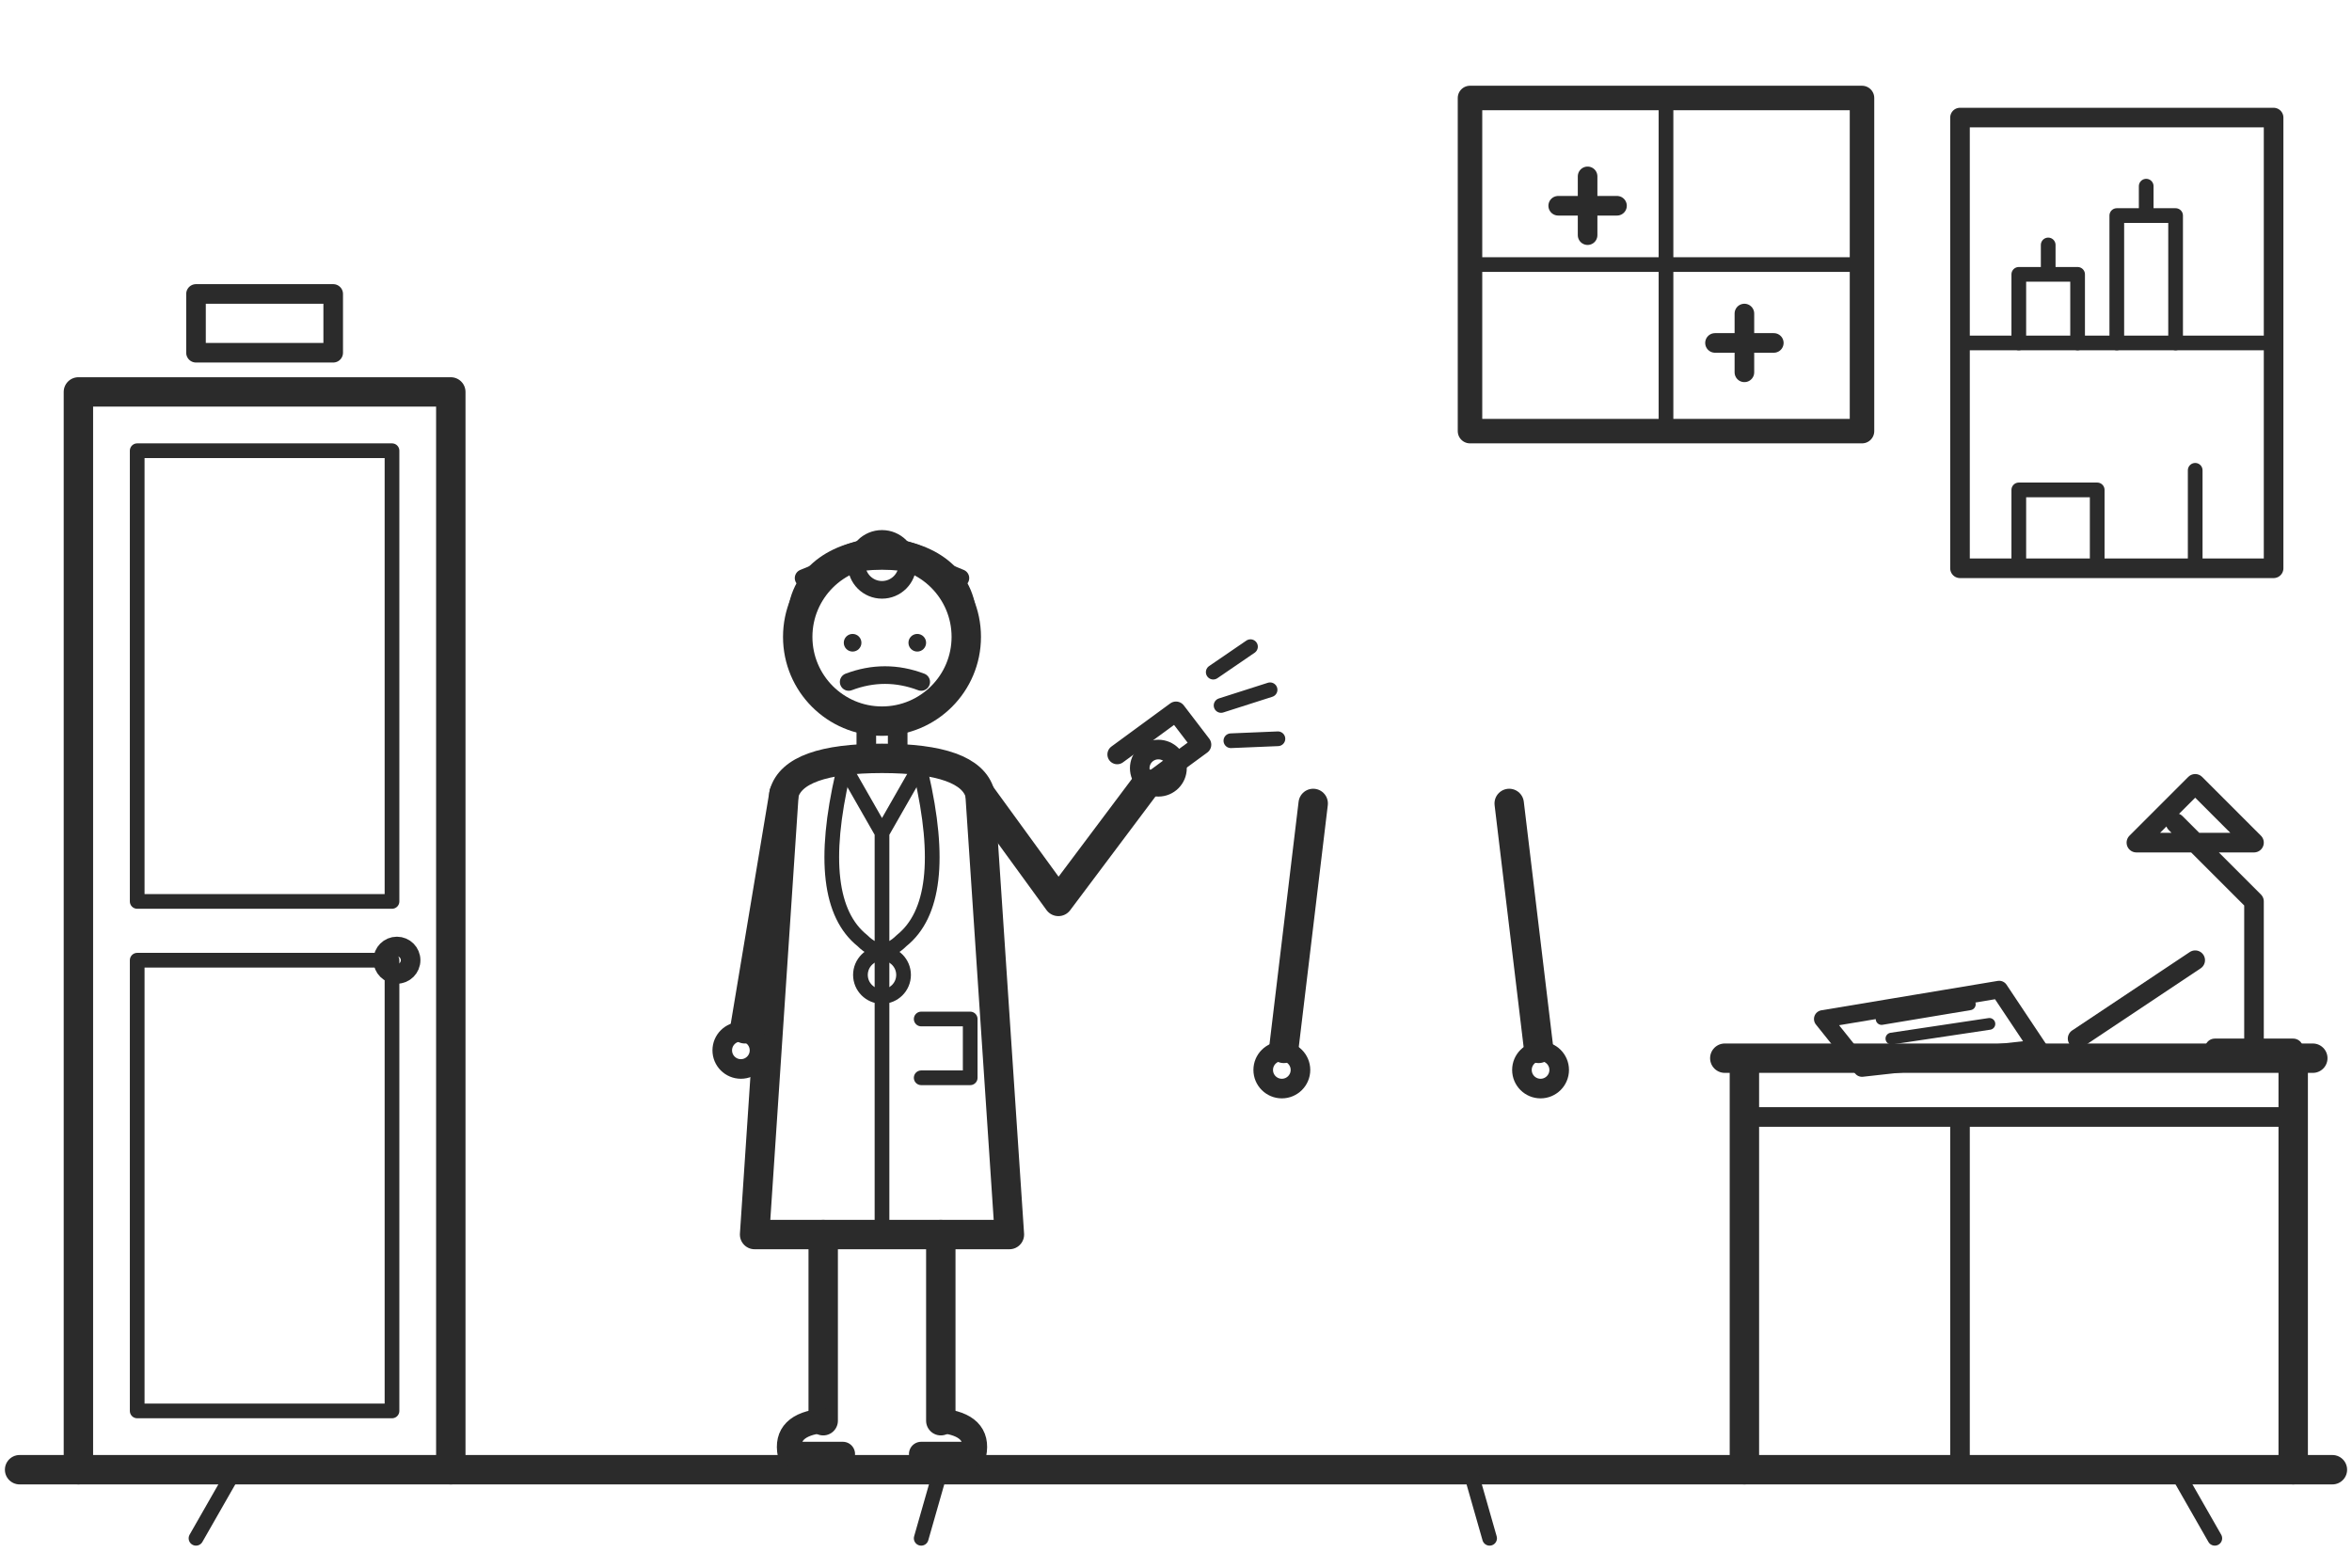
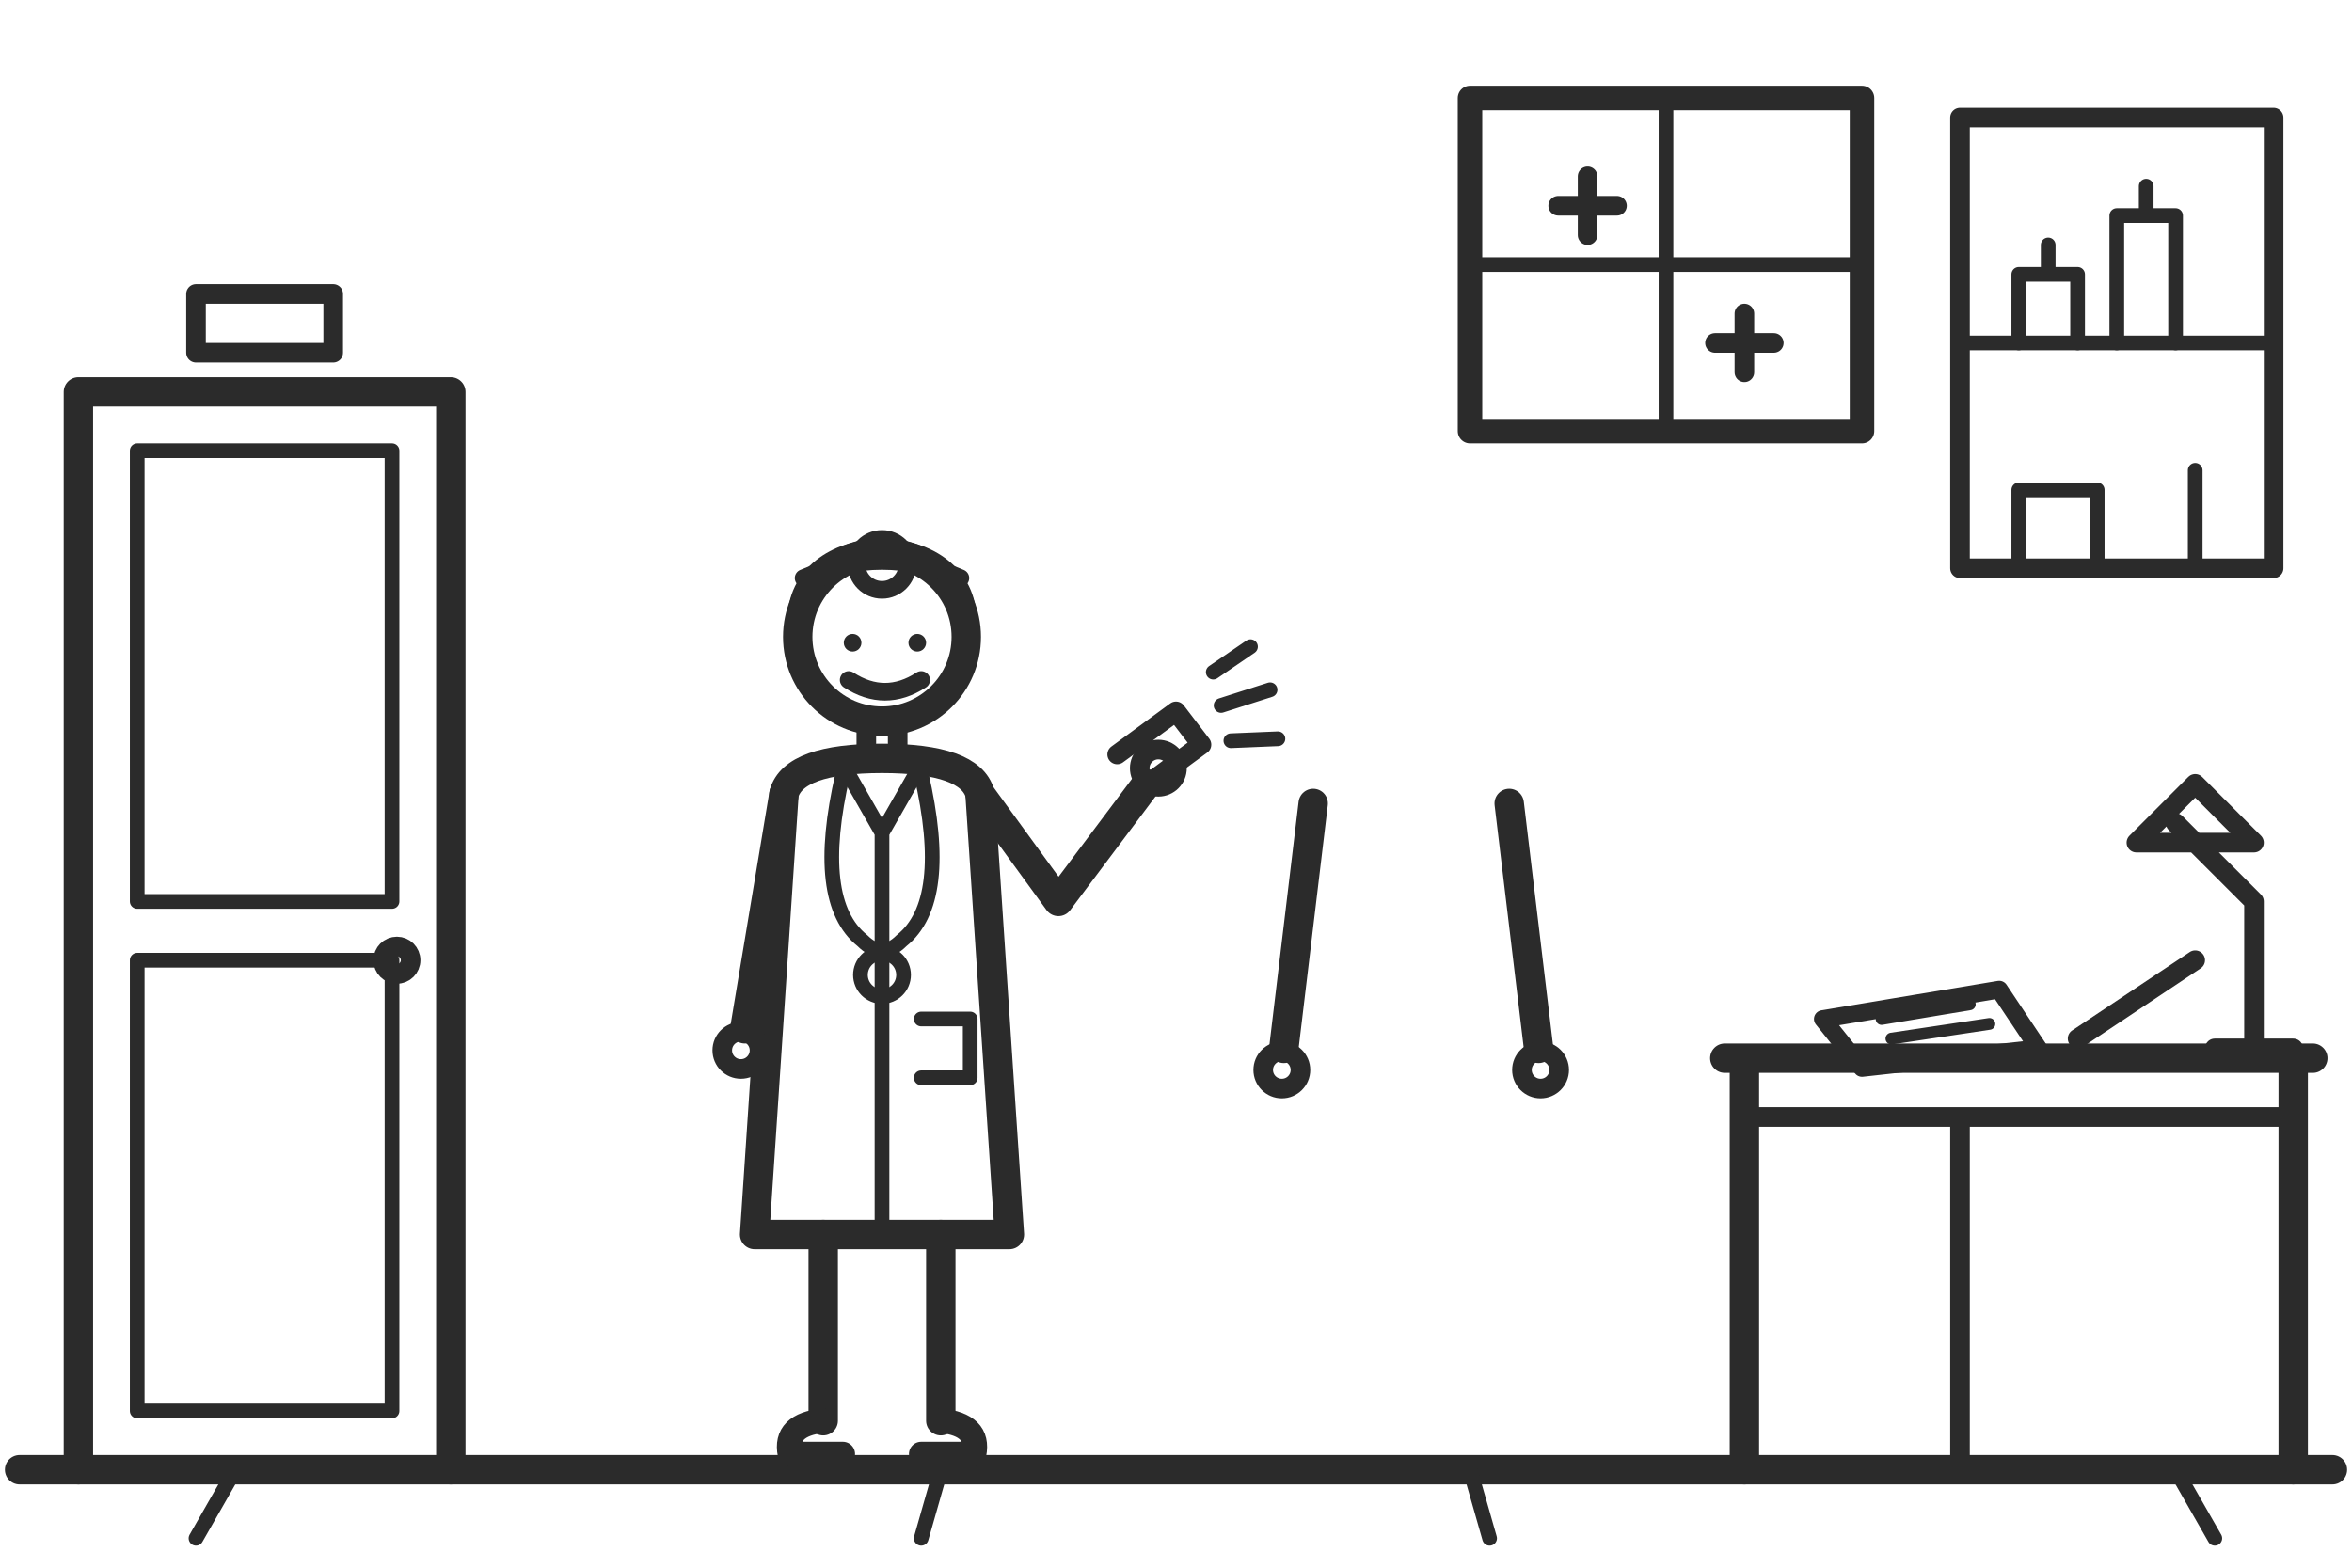
<svg xmlns="http://www.w3.org/2000/svg" viewBox="0 0 240 160">
  <g fill="none" stroke="#2b2b2b" stroke-width="3" stroke-linecap="round" stroke-linejoin="round">
    <path d="M2 150 H238" />
    <path d="M24 150 L20 157 M96 150 L94 157 M150 150 L152 157 M222 150 L226 157" stroke-width="1.5" />
    <path d="M8 150 V40 H46 V150" />
    <path d="M14 46 H40 V92 H14 Z M14 98 H40 V144 H14 Z" stroke-width="1.5" />
    <path d="M20 30 H34 V36 H20 Z" stroke-width="2" />
    <circle cx="40.5" cy="98" r="1.4" stroke-width="2" />
    <path d="M150 10 H190 V44 H150 Z" stroke-width="2.5" />
    <path d="M170 10 V44 M150 27 H190" stroke-width="1.5" />
    <path d="M162 18 V24 M159 21 H165 M178 32 V38 M175 35 H181" stroke-width="2" />
    <path d="M200 12 H232 V58 H200 Z" stroke-width="2" />
    <path d="M200 35 H232" stroke-width="1.5" />
    <path d="M206 35 V28 H212 V35 M209 28 V25 M216 35 V22 H222 V35 M219 22 V19 M224 58 V48 M206 58 V50 H214 V58" stroke-width="1.5" />
    <path d="M176 108 H236 M178 108 V150 M234 108 V150" />
    <path d="M178 114 H234 M200 114 V150" stroke-width="2" />
    <path d="M186 104 L204 101 L208 107 L190 109 Z" stroke-width="1.8" />
    <path d="M192 104 L201 102.5 M193 106 L203 104.5" stroke-width="1.2" />
    <path d="M212 106 L224 98" stroke-width="2" />
    <path d="M226 107 H234 M230 107 V92 L222 84 M218 86 L224 80 L230 86 Z" stroke-width="2" />
    <circle cx="90" cy="65" r="8.6" />
    <path d="M81.6 63 C82 54 98 54 98.4 63" stroke-width="2.5" />
    <path d="M82 59 Q90 55.5 98 59" stroke-width="1.8" />
    <circle cx="90" cy="57.6" r="2.6" stroke-width="1.8" />
    <circle cx="87" cy="65.6" r="0.9" fill="#2b2b2b" stroke="none" />
    <circle cx="93.6" cy="65.6" r="0.9" fill="#2b2b2b" stroke="none" />
-     <path d="M86.6 69.6 Q90.3 68.2 94 69.6" stroke-width="1.8" />
+     <path d="M86.6 69.4 Q90.3 71.8 94 69.4" stroke-width="1.8" />
    <path d="M88.4 73.6 V77 M91.6 73.6 V77" stroke-width="2" />
    <path d="M80 81 Q81 77.4 90 77.4 Q99 77.4 100 81 L103 126 H77 Z" />
    <path d="M86 78 L90 85 L94 78 M90 85 V126" stroke-width="1.5" />
    <path d="M86 79 Q83 92 88 96 M94 79 Q97 92 92 96 M88 96 Q90 98 92 96" stroke-width="1.5" />
    <circle cx="90" cy="99.5" r="2.2" stroke-width="1.5" />
    <path d="M94 104 H99 V110 H94" stroke-width="1.5" />
    <path d="M84 126 V145 M96 126 V145" />
    <path d="M84 145 Q80 145.4 80.6 148.4 H86 M96 145 Q100 145.4 99.4 148.4 H94" stroke-width="2.5" />
    <path d="M80 81 L76 105" />
    <circle cx="75.6" cy="107.2" r="1.9" stroke-width="2" />
    <path d="M100 81 L108 92 L117 80" />
    <circle cx="118.2" cy="78.4" r="1.9" stroke-width="2" />
    <path d="M114 77 L120 72.6 L122.6 76 L116.6 80.4" stroke-width="2" />
    <path d="M124.6 72 L129.6 70.4 M125.6 75.6 L130.4 75.4 M123.8 68.6 L127.6 66" stroke-width="1.5" />
    <use href="#wang-noarms" x="124" y="52" width="40" height="100" />
    <path d="M134 82 L131 107" />
    <circle cx="130.8" cy="109.2" r="1.9" stroke-width="2" />
    <path d="M154 82 L157 107" />
    <circle cx="157.2" cy="109.2" r="1.9" stroke-width="2" />
  </g>
</svg>
